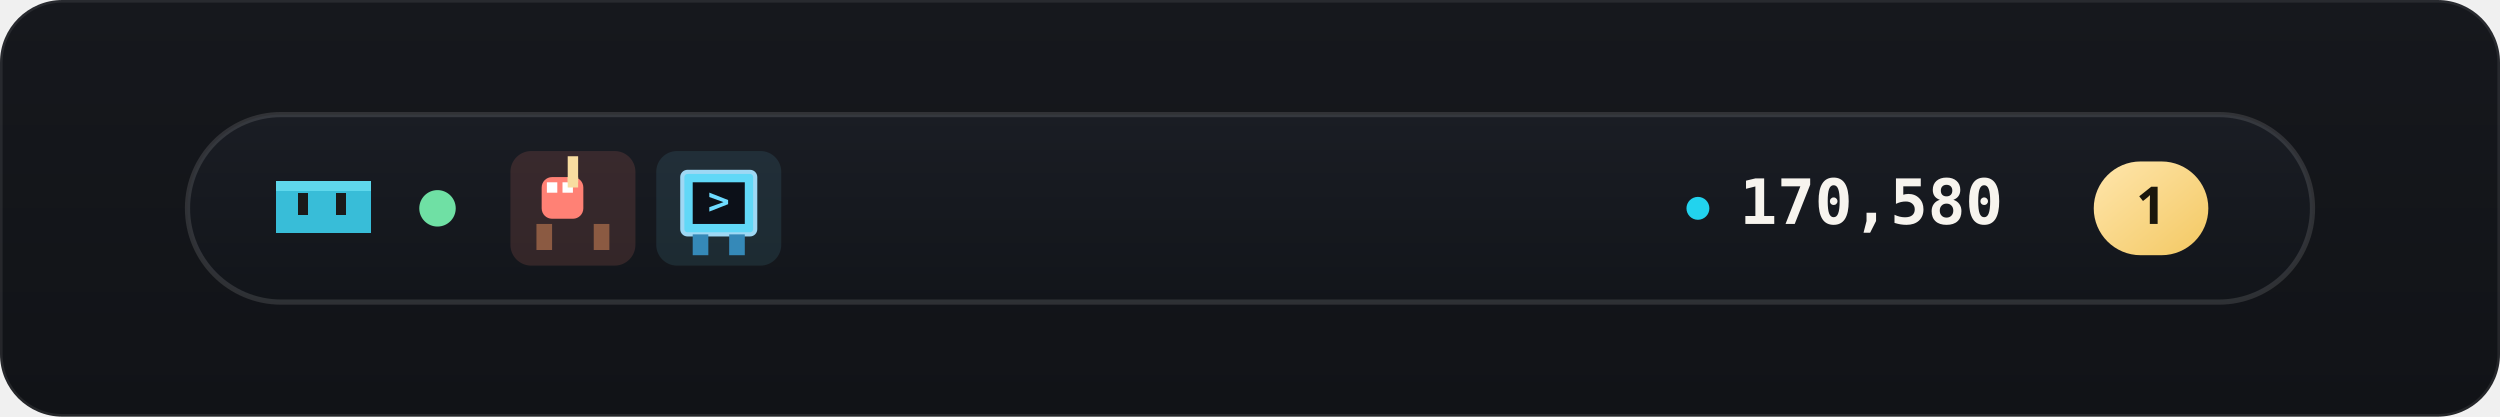
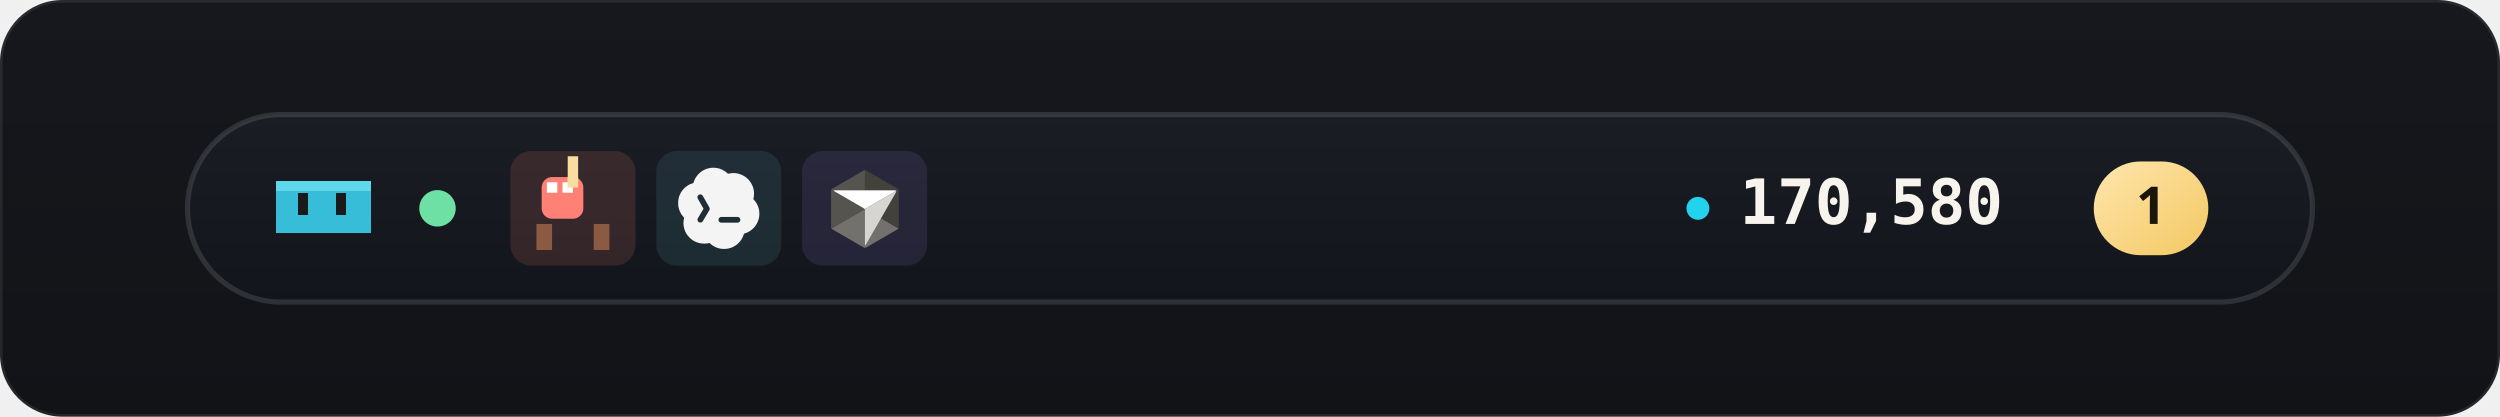
<svg xmlns="http://www.w3.org/2000/svg" width="480" height="80" viewBox="0 0 480 80" role="img" aria-label="Atoll compact menu bar capsule">
  <defs>
    <linearGradient id="cb-panel" x1="0" y1="0" x2="0" y2="1">
      <stop offset="0%" stop-color="#16181d" />
      <stop offset="100%" stop-color="#111317" />
    </linearGradient>
    <linearGradient id="cb-pill" x1="0" y1="0" x2="0" y2="1">
      <stop offset="0%" stop-color="#1a1d24" />
      <stop offset="100%" stop-color="#12151a" />
    </linearGradient>
    <linearGradient id="cb-pending" x1="0" y1="0" x2="1" y2="1">
      <stop offset="0%" stop-color="#ffe6ad" />
      <stop offset="100%" stop-color="#f3c862" />
    </linearGradient>
  </defs>
  <rect width="480" height="80" rx="12" fill="url(#cb-panel)" stroke="rgba(255,255,255,0.08)" />
  <rect x="36" y="22" width="408" height="36" rx="18" fill="url(#cb-pill)" stroke="rgba(255,255,255,0.12)" />
  <g transform="translate(50, 28) scale(0.38)" shape-rendering="crispEdges">
    <rect x="8" y="18" width="48" height="26" fill="#38BDD8" />
    <rect x="8" y="18" width="48" height="5" fill="#5FD8EC" />
    <rect x="19" y="24" width="5" height="11" fill="#1a1a1a" />
    <rect x="38" y="24" width="5" height="11" fill="#1a1a1a" />
  </g>
  <circle cx="84" cy="40" r="3.5" fill="#6fe0a4" />
  <g transform="translate(98, 29)">
    <rect width="24" height="22" rx="4" fill="rgba(255,129,117,0.14)" />
    <rect x="6" y="5" width="8" height="8" rx="2" fill="#ff8175" />
    <rect x="7" y="6" width="2" height="2" fill="#fff" />
    <rect x="10" y="6" width="2" height="2" fill="#fff" />
    <rect x="5" y="14" width="3" height="5" fill="#8b5a42" />
    <rect x="16" y="14" width="3" height="5" fill="#8b5a42" />
    <rect x="11" y="1" width="2" height="5" fill="#f8dda0" />
    <rect x="11" y="5" width="2" height="2" fill="#f8dda0" />
  </g>
  <g transform="translate(126, 29)">
    <rect width="24" height="22" rx="4" fill="rgba(111,220,255,0.1)" />
-     <rect x="5" y="4" width="14" height="12" rx="1" fill="#61d8f7" stroke="#9ed8f4" stroke-width="0.8" />
-     <rect x="7" y="6" width="10" height="8" fill="#0c1018" />
-     <text x="12" y="12" text-anchor="middle" fill="#6fdcff" font-family="ui-monospace,monospace" font-size="7" font-weight="700">&gt;</text>
-     <rect x="7" y="16" width="3" height="4" fill="#3589b8" />
-     <rect x="14" y="16" width="3" height="4" fill="#3589b8" />
+     <g transform="translate(4.2 3.2) scale(0.65)">
+       <path fill="#f4f4f4" fill-rule="evenodd" clip-rule="evenodd" d="M8.086.457a6.105 6.105 0 013.046-.415c1.333.153 2.521.72 3.564 1.7a.117.117 0 00.107.029c1.408-.346 2.762-.224 4.061.366l.063.03.154.076c1.357.703 2.33 1.77 2.918 3.198.278.679.418 1.388.421 2.126a5.655 5.655 0 01-.18 1.631.167.167 0 00.04.155 5.982 5.982 0 011.578 2.891c.385 1.901-.01 3.615-1.183 5.14l-.182.22a6.063 6.063 0 01-2.934 1.851.162.162 0 00-.108.102c-.255.736-.511 1.364-.987 1.992-1.199 1.582-2.962 2.462-4.948 2.451-1.583-.008-2.986-.587-4.21-1.736a.145.145 0 00-.14-.032c-.518.167-1.04.191-1.604.185a5.924 5.924 0 01-2.595-.622 6.058 6.058 0 01-2.146-1.781c-.203-.269-.404-.522-.551-.821a7.74 7.74 0 01-.495-1.283 6.11 6.11 0 01-.017-3.064.166.166 0 00.008-.074.115.115 0 00-.037-.064 5.958 5.958 0 01-1.38-2.202 5.196 5.196 0 01-.333-1.589 6.915 6.915 0 01.188-2.132c.45-1.484 1.309-2.648 2.577-3.493.282-.188.55-.334.802-.438.286-.12.573-.22.861-.304a.129.129 0 00.087-.087A6.016 6.016 0 015.635 2.31C6.315 1.464 7.132.846 8.086.457zm-.804 7.85a.848.848 0 00-1.473.842l1.694 2.965-1.688 2.848a.849.849 0 001.46.864l1.94-3.272a.849.849 0 00.007-.854l-1.94-3.393zm5.446 6.24a.849.849 0 000 1.695h4.848a.849.849 0 000-1.696h-4.848z" />
+     </g>
+   </g>
+   <g transform="translate(154, 29)">
+     <rect width="24" height="22" rx="4" fill="rgba(167,139,250,0.12)" />
+     <g transform="translate(12 11.2) scale(0.078) translate(-482.5 -491.5)">
+       <path fill="#72716D" d="M483.395 490.5L566 538.297C565.493 539.178 564.757 539.93 563.845 540.456L486.636 585.13C484.632 586.29 482.159 586.29 480.154 585.13L402.945 540.456C402.034 539.93 401.297 539.178 400.79 538.297L483.395 490.5Z" />
+       <path fill="#55544F" d="M483.395 395V490.5L400.79 538.297C400.282 537.416 400 536.398 400 535.346V445.654C400 443.545 401.122 441.6 402.945 440.544L480.15 395.87C481.154 395.29 482.273 395 483.391 395H483.395Z" />
+       <path fill="#43413C" d="M565.996 442.703C565.489 441.822 564.752 441.07 563.841 440.544L486.632 395.87C485.632 395.29 484.513 395 483.395 395V490.5L566 538.297C566.507 537.416 566.789 536.398 566.789 535.346V445.654C566.789 444.598 566.511 443.588 566 442.703H565.996Z" />
+       <path fill="#D6D5D2" d="M560.218 446.049C560.686 446.858 560.751 447.896 560.218 448.82L485.235 578.974C484.732 579.855 483.392 579.493 483.392 578.479V492.713C483.392 492.029 483.209 491.37 482.877 490.794L560.215 446.045H560.218V446.049Z" />
+       <path fill="#FFFFFF" d="M560.218 446.049L482.88 490.797C482.552 490.224 482.073 489.737 481.48 489.394L407.369 446.511C406.49 446.006 406.851 444.663 407.862 444.663H557.824C558.889 444.663 559.754 445.239 560.218 446.049Z" />
+     </g>
  </g>
  <circle cx="326" cy="40" r="2.2" fill="#22d3ee" />
  <text x="334" y="43" fill="#f7f4ee" font-family="ui-monospace,monospace" font-size="12" font-weight="600">170,580</text>
  <rect x="402" y="31" width="22" height="18" rx="9" fill="url(#cb-pending)" />
  <text x="413" y="43" text-anchor="middle" fill="#1a160c" font-family="system-ui,sans-serif" font-size="10" font-weight="800">1</text>
</svg>
